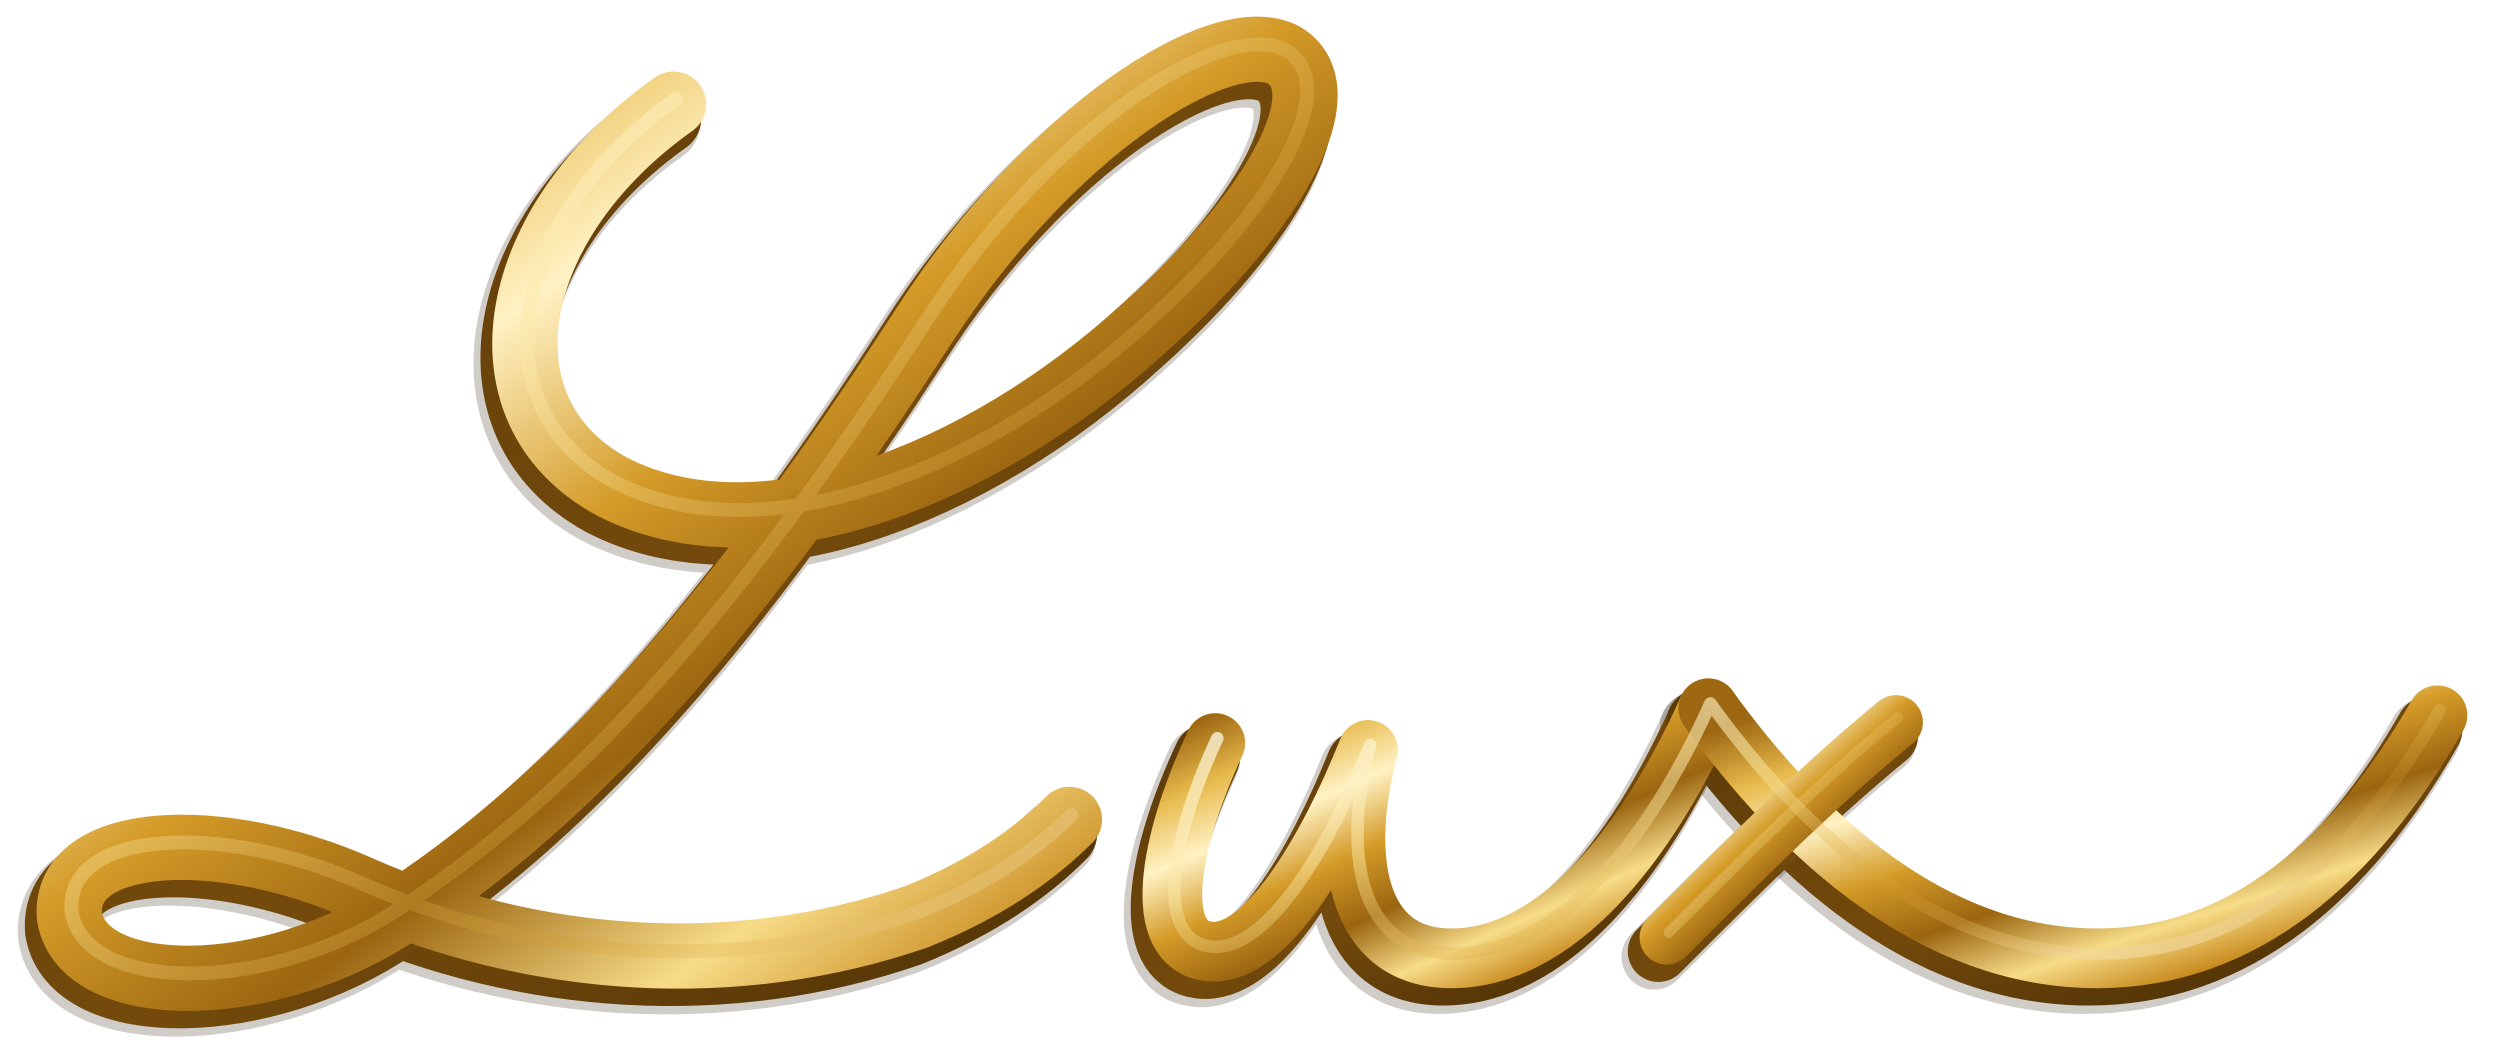
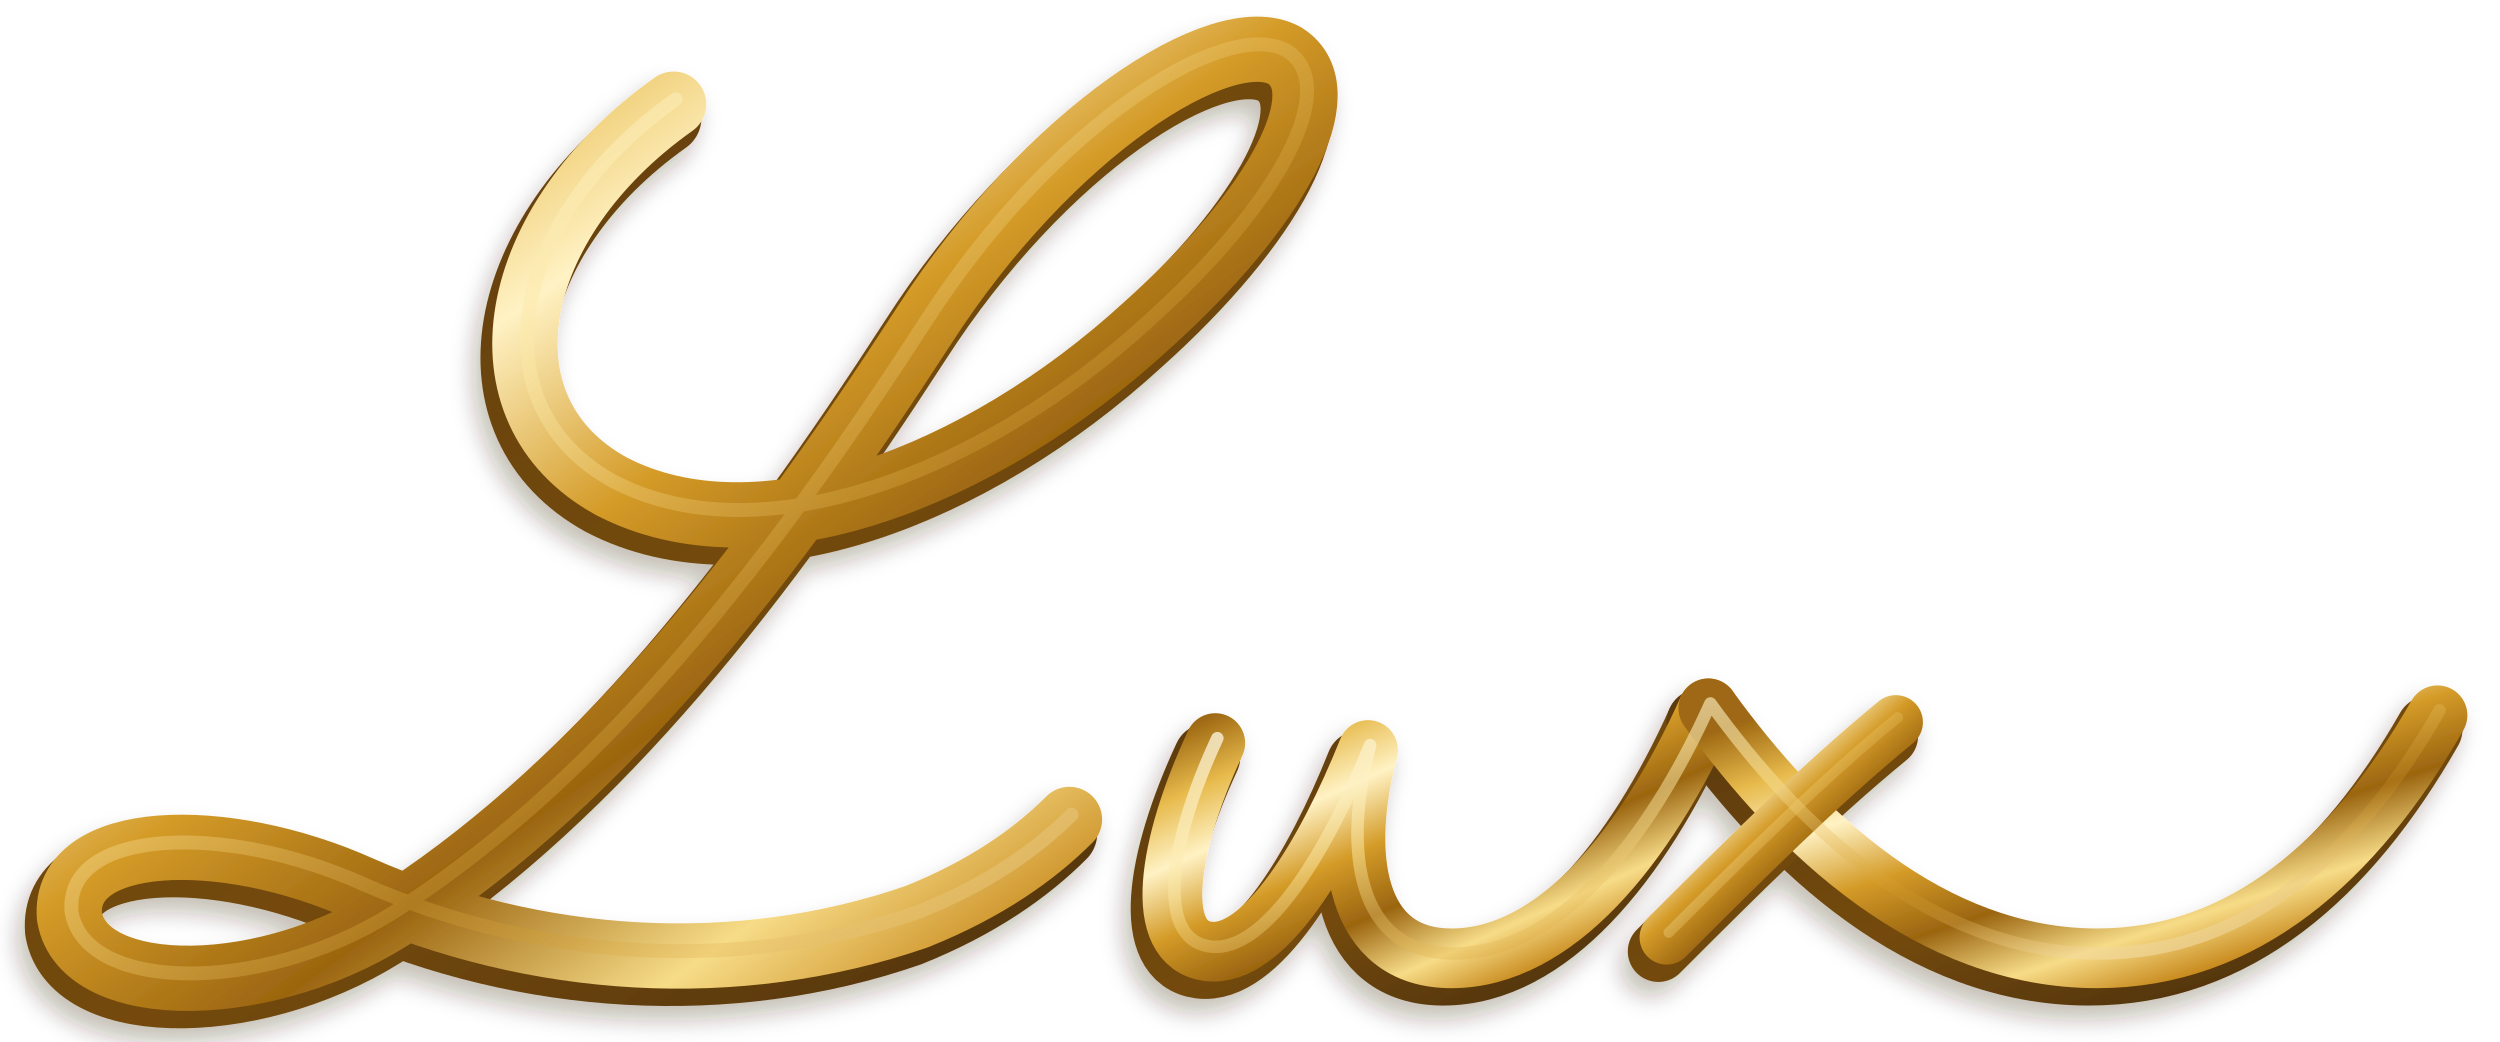
- <svg xmlns="http://www.w3.org/2000/svg" viewBox="8 1 360 150" width="360" height="150" fill="none" shape-rendering="geometricPrecision">
+ <svg xmlns="http://www.w3.org/2000/svg" viewBox="8 1 360 150" width="360" height="150" fill="none">
  <defs>
    <linearGradient id="goldLeafBody" x1="6%" y1="4%" x2="94%" y2="96%">
      <stop offset="0%" stop-color="#9E6812" />
      <stop offset="15%" stop-color="#E7BA4C" />
      <stop offset="30%" stop-color="#FFF2C4" />
      <stop offset="46%" stop-color="#D49B28" />
      <stop offset="62%" stop-color="#9B6510" />
      <stop offset="78%" stop-color="#F7DC88" />
      <stop offset="91%" stop-color="#C88A1E" />
      <stop offset="100%" stop-color="#8C580A" />
    </linearGradient>
    <linearGradient id="goldLeafSheen" x1="0%" y1="0%" x2="100%" y2="90%">
      <stop offset="0%" stop-color="#FFFDF5" stop-opacity="0.82" />
      <stop offset="38%" stop-color="#FBE8A4" stop-opacity="0.52" />
      <stop offset="70%" stop-color="#D49B28" stop-opacity="0.22" />
      <stop offset="100%" stop-color="#FFF9E2" stop-opacity="0.6" />
    </linearGradient>
    <linearGradient id="goldBronzeDepth" x1="0%" y1="0%" x2="100%" y2="100%">
      <stop offset="0%" stop-color="#5C3A08" />
      <stop offset="55%" stop-color="#744A0C" />
      <stop offset="100%" stop-color="#4A2E05" />
    </linearGradient>
+     <filter id="goldDrop" x="-8%" y="-10%" width="120%" height="128%">
+       <feDropShadow dx="-1.1" dy="2.1" stdDeviation="1.6" flood-color="#2B1E0D" flood-opacity="0.28" />
+     </filter>
  </defs>
-   <g stroke-linecap="round" stroke-linejoin="round" fill="none">
-     <g transform="translate(-1.8, 2.8)" stroke="#2B1E0D" stroke-opacity="0.22">
-       <path d="M 105 16 C 81 33, 76 60, 96 71 C 117 82, 149 70, 173 48 C 192 31, 201 14, 193 9 C 184 4, 159 20, 141 48 C 119 82, 95 113, 66 132 C 47 145, 20 145, 18 133 C 17 121, 40 120, 60 129 C 85 140, 114 142, 140 133 C 150 129, 157 124, 162 119" stroke-width="11.2" />
-       <path d="M 183 108 C 176 123, 174 137, 182 138 C 190 139, 199 124, 205 109 C 201 124, 203 139, 217 139 C 232 139, 245 123, 254 103" stroke-width="10.4" />
-       <path d="M 254 103 C 267 121, 286 139, 310 139 C 331 139, 347 125, 359 104" stroke-width="10.4" />
-       <path d="M 248 136 C 259 125, 270 114, 281 105" stroke-width="9.4" />
-     </g>
+   <g filter="url(#goldDrop)" stroke-linecap="round" stroke-linejoin="round" fill="none">
    <g transform="translate(-1.2, 2.0)" stroke="url(#goldBronzeDepth)">
      <path d="M 105 16 C 81 33, 76 60, 96 71 C 117 82, 149 70, 173 48 C 192 31, 201 14, 193 9 C 184 4, 159 20, 141 48 C 119 82, 95 113, 66 132 C 47 145, 20 145, 18 133 C 17 121, 40 120, 60 129 C 85 140, 114 142, 140 133 C 150 129, 157 124, 162 119" stroke-width="10.4" />
      <path d="M 183 108 C 176 123, 174 137, 182 138 C 190 139, 199 124, 205 109 C 201 124, 203 139, 217 139 C 232 139, 245 123, 254 103" stroke-width="9.6" />
      <path d="M 254 103 C 267 121, 286 139, 310 139 C 331 139, 347 125, 359 104" stroke-width="9.6" />
      <path d="M 248 136 C 259 125, 270 114, 281 105" stroke-width="8.8" />
    </g>
    <g stroke="url(#goldLeafBody)">
      <path d="M 105 16 C 81 33, 76 60, 96 71 C 117 82, 149 70, 173 48 C 192 31, 201 14, 193 9 C 184 4, 159 20, 141 48 C 119 82, 95 113, 66 132 C 47 145, 20 145, 18 133 C 17 121, 40 120, 60 129 C 85 140, 114 142, 140 133 C 150 129, 157 124, 162 119" stroke-width="9.4" />
      <path d="M 183 108 C 176 123, 174 137, 182 138 C 190 139, 199 124, 205 109 C 201 124, 203 139, 217 139 C 232 139, 245 123, 254 103" stroke-width="8.6" />
      <path d="M 254 103 C 267 121, 286 139, 310 139 C 331 139, 347 125, 359 104" stroke-width="8.6" />
      <path d="M 248 136 C 259 125, 270 114, 281 105" stroke-width="7.8" />
    </g>
    <g transform="translate(0.3, -0.7)" stroke="url(#goldLeafSheen)">
      <path d="M 105 16 C 81 33, 76 60, 96 71 C 117 82, 149 70, 173 48 C 192 31, 201 14, 193 9 C 184 4, 159 20, 141 48 C 119 82, 95 113, 66 132 C 47 145, 20 145, 18 133 C 17 121, 40 120, 60 129 C 85 140, 114 142, 140 133 C 150 129, 157 124, 162 119" stroke-width="2.0" />
      <path d="M 183 108 C 176 123, 174 137, 182 138 C 190 139, 199 124, 205 109 C 201 124, 203 139, 217 139 C 232 139, 245 123, 254 103 C 267 121, 286 139, 310 139 C 331 139, 347 125, 359 104" stroke-width="1.8" />
      <path d="M 248 136 C 259 125, 270 114, 281 105" stroke-width="1.5" />
    </g>
  </g>
</svg>
